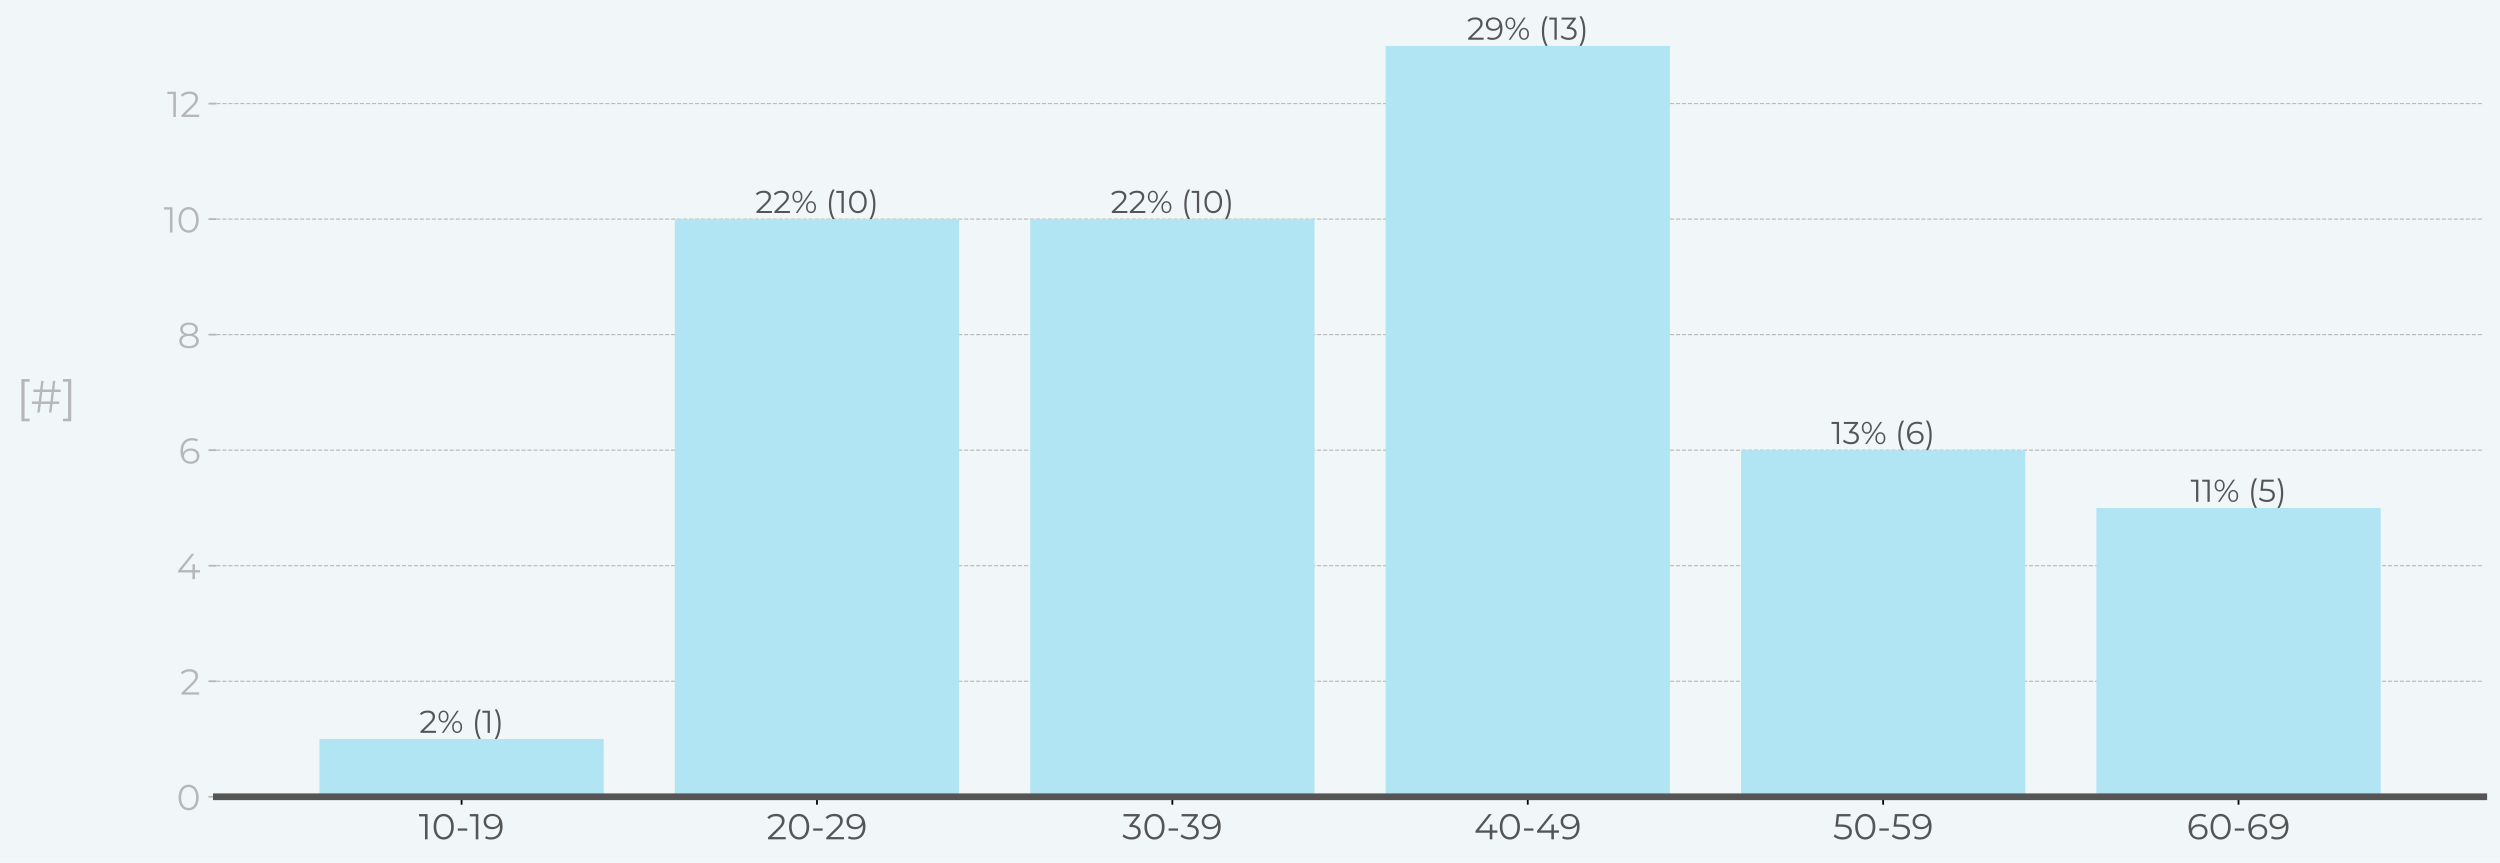
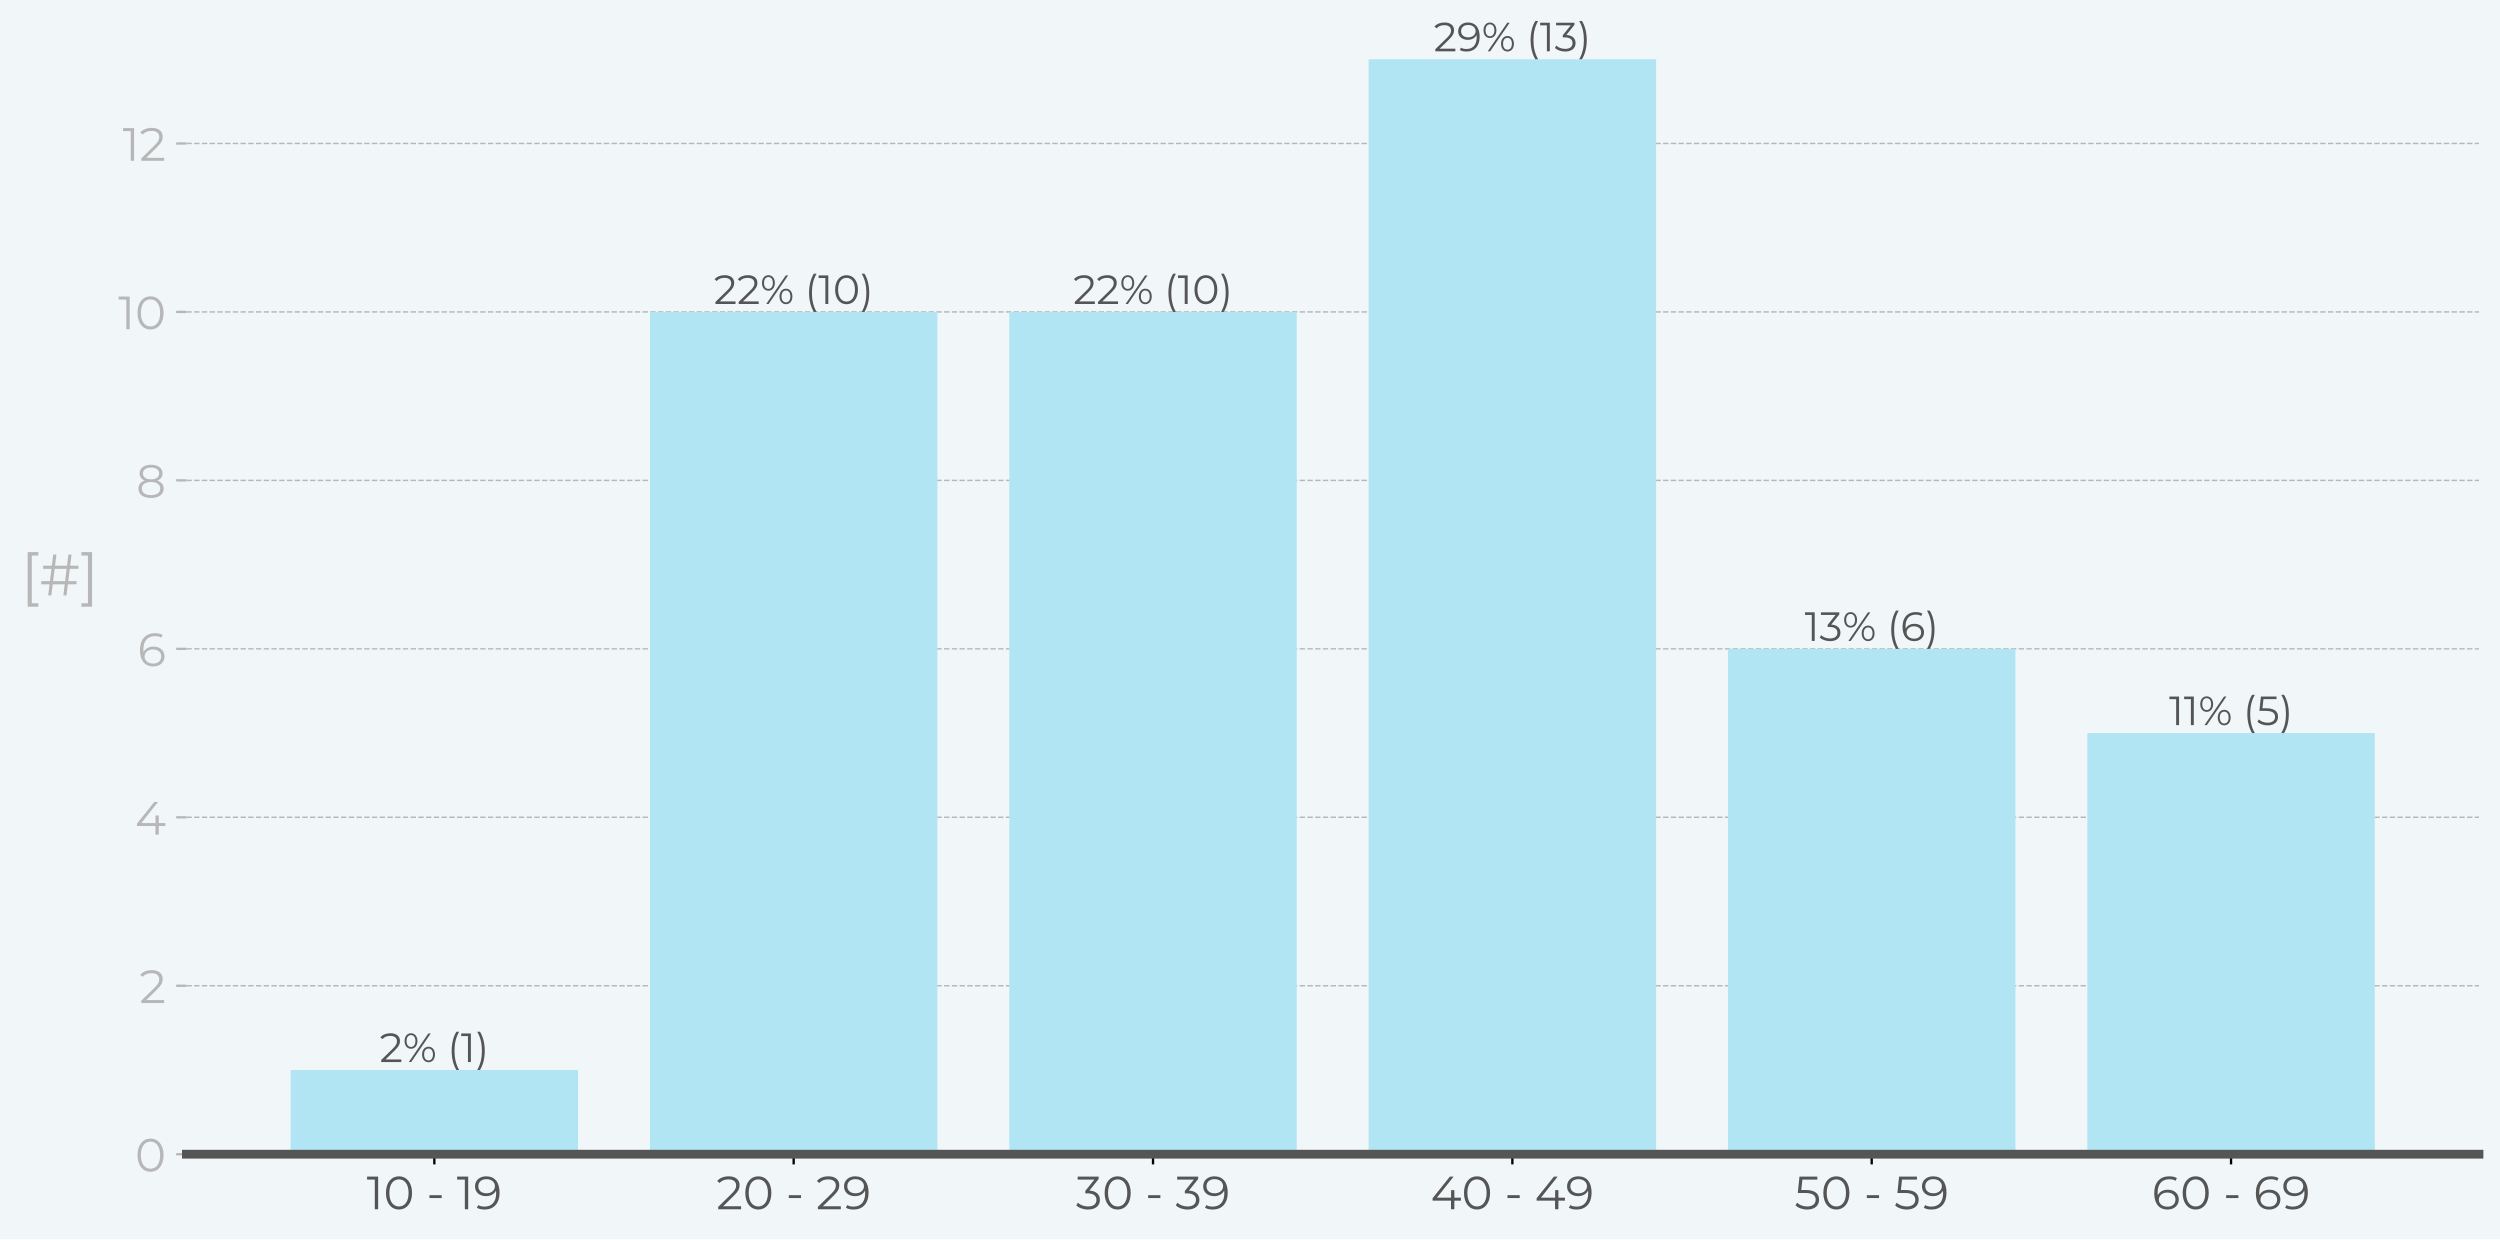
- <svg xmlns="http://www.w3.org/2000/svg" xmlns:xlink="http://www.w3.org/1999/xlink" width="1107.449pt" height="382.123pt" viewBox="0 0 1107.449 382.123" version="1.1">
+ <svg xmlns="http://www.w3.org/2000/svg" xmlns:xlink="http://www.w3.org/1999/xlink" width="856.921pt" height="424.803pt" viewBox="0 0 856.921 424.803" version="1.1">
  <defs>
    <style type="text/css">*{stroke-linejoin: round; stroke-linecap: butt}</style>
  </defs>
  <g id="figure_1">
    <g id="patch_1">
-       <path d="M 0 382.123  L 1107.449 382.123  L 1107.449 0  L 0 0  z " style="fill: #f1f7f9" />
+       <path d="M 0 424.803  L 856.921 424.803  L 856.921 0  L 0 0  z " style="fill: #f1f7f9" />
    </g>
    <g id="axes_1">
      <g id="patch_2">
-         <path d="M 95.849 352.945  L 1100.249 352.945  L 1100.249 20.305  L 95.849 20.305  z " style="fill: #f1f7f9" />
+         <path d="M 63.886 395.625  L 849.721 395.625  L 849.721 20.305  L 63.886 20.305  z " style="fill: #f1f7f9" />
      </g>
      <g id="matplotlib.axis_1">
        <g id="xtick_1">
          <g id="line2d_1">
            <defs>
-               <path id="m4e2d6cacc4" d="M 0 0  L 0 3.5  " style="stroke: #000000; stroke-width: 0.8" />
+               <path id="m512b108491" d="M 0 0  L 0 3.5  " style="stroke: #000000; stroke-width: 0.8" />
            </defs>
            <g>
-               <use xlink:href="#m4e2d6cacc4" x="204.475" y="352.945" style="stroke: #000000; stroke-width: 0.8" />
+               <use xlink:href="#m512b108491" x="148.875" y="395.625" style="stroke: #000000; stroke-width: 0.8" />
            </g>
          </g>
          <g id="text_1">
-             <g style="fill: #555555" transform="translate(185.4751 371.8178)scale(0.16 -0.16)">
+             <g style="fill: #555555" transform="translate(125.6822 414.4978)scale(0.16 -0.16)">
              <defs>
                <path id="Montserrat-Regular-31" d="M 58 4480  L 58 4070  L 1114 4070  L 1114 0  L 1574 0  L 1574 4480  L 58 4480  z " transform="scale(0.015625)" />
                <path id="Montserrat-Regular-30" d="M 2118 -38  C 3155 -38 3910 813 3910 2240  C 3910 3667 3155 4518 2118 4518  C 1082 4518 333 3667 333 2240  C 333 813 1082 -38 2118 -38  z M 2118 384  C 1338 384 800 1043 800 2240  C 800 3437 1338 4096 2118 4096  C 2899 4096 3437 3437 3437 2240  C 3437 1043 2899 384 2118 384  z " transform="scale(0.015625)" />
+                 <path id="Montserrat-Regular-20" transform="scale(0.015625)" />
                <path id="Montserrat-Regular-2d" d="M 384 1536  L 2061 1536  L 2061 1933  L 384 1933  L 384 1536  z " transform="scale(0.015625)" />
                <path id="Montserrat-Regular-39" d="M 1728 4518  C 858 4518 198 3981 198 3142  C 198 2323 819 1798 1709 1798  C 2330 1798 2854 2074 3078 2566  C 3091 2432 3098 2304 3098 2202  C 3098 986 2477 365 1510 365  C 1178 365 870 422 640 576  L 454 205  C 736 32 1114 -38 1517 -38  C 2733 -38 3565 755 3565 2278  C 3565 3693 2918 4518 1728 4518  z M 1779 2189  C 1088 2189 653 2566 653 3155  C 653 3750 1101 4128 1747 4128  C 2522 4128 2931 3661 2931 3168  C 2931 2611 2464 2189 1779 2189  z " transform="scale(0.015625)" />
              </defs>
              <use xlink:href="#Montserrat-Regular-31" />
              <use xlink:href="#Montserrat-Regular-30" x="36.1" />
-               <use xlink:href="#Montserrat-Regular-2d" x="102.3" />
-               <use xlink:href="#Montserrat-Regular-31" x="140.5" />
-               <use xlink:href="#Montserrat-Regular-39" x="176.6" />
+               <use xlink:href="#Montserrat-Regular-20" x="102.3" />
+               <use xlink:href="#Montserrat-Regular-2d" x="128.5" />
+               <use xlink:href="#Montserrat-Regular-20" x="166.7" />
+               <use xlink:href="#Montserrat-Regular-31" x="192.9" />
+               <use xlink:href="#Montserrat-Regular-39" x="229" />
            </g>
          </g>
        </g>
        <g id="xtick_2">
          <g id="line2d_2">
            <g>
-               <use xlink:href="#m4e2d6cacc4" x="361.905" y="352.945" style="stroke: #000000; stroke-width: 0.8" />
+               <use xlink:href="#m512b108491" x="272.046" y="395.625" style="stroke: #000000; stroke-width: 0.8" />
            </g>
          </g>
          <g id="text_2">
-             <g style="fill: #555555" transform="translate(339.592 371.8178)scale(0.16 -0.16)">
+             <g style="fill: #555555" transform="translate(245.5413 414.4978)scale(0.16 -0.16)">
              <defs>
                <path id="Montserrat-Regular-32" d="M 928 410  L 2451 1907  C 3053 2496 3187 2880 3187 3309  C 3187 4058 2611 4518 1702 4518  C 1018 4518 461 4288 115 3878  L 442 3597  C 736 3936 1139 4096 1664 4096  C 2349 4096 2714 3776 2714 3258  C 2714 2950 2618 2650 2112 2150  L 250 326  L 250 0  L 3392 0  L 3392 410  L 928 410  z " transform="scale(0.015625)" />
              </defs>
              <use xlink:href="#Montserrat-Regular-32" />
              <use xlink:href="#Montserrat-Regular-30" x="56.8" />
-               <use xlink:href="#Montserrat-Regular-2d" x="123" />
-               <use xlink:href="#Montserrat-Regular-32" x="161.2" />
-               <use xlink:href="#Montserrat-Regular-39" x="218" />
+               <use xlink:href="#Montserrat-Regular-20" x="123" />
+               <use xlink:href="#Montserrat-Regular-2d" x="149.2" />
+               <use xlink:href="#Montserrat-Regular-20" x="187.4" />
+               <use xlink:href="#Montserrat-Regular-32" x="213.6" />
+               <use xlink:href="#Montserrat-Regular-39" x="270.4" />
            </g>
          </g>
        </g>
        <g id="xtick_3">
          <g id="line2d_3">
            <g>
-               <use xlink:href="#m4e2d6cacc4" x="519.334" y="352.945" style="stroke: #000000; stroke-width: 0.8" />
+               <use xlink:href="#m512b108491" x="395.218" y="395.625" style="stroke: #000000; stroke-width: 0.8" />
            </g>
          </g>
          <g id="text_3">
-             <g style="fill: #555555" transform="translate(497.084 371.8178)scale(0.16 -0.16)">
+             <g style="fill: #555555" transform="translate(368.7754 414.4978)scale(0.16 -0.16)">
              <defs>
                <path id="Montserrat-Regular-33" d="M 1856 2560  L 3123 4154  L 3123 4480  L 243 4480  L 243 4070  L 2534 4070  L 1293 2515  L 1293 2176  L 1613 2176  C 2445 2176 2822 1824 2822 1286  C 2822 730 2413 384 1670 384  C 1088 384 570 602 282 902  L 58 538  C 403 186 1024 -38 1670 -38  C 2752 -38 3296 538 3296 1286  C 3296 2003 2816 2509 1856 2560  z " transform="scale(0.015625)" />
              </defs>
              <use xlink:href="#Montserrat-Regular-33" />
              <use xlink:href="#Montserrat-Regular-30" x="56.4" />
-               <use xlink:href="#Montserrat-Regular-2d" x="122.6" />
-               <use xlink:href="#Montserrat-Regular-33" x="160.8" />
-               <use xlink:href="#Montserrat-Regular-39" x="217.2" />
+               <use xlink:href="#Montserrat-Regular-20" x="122.6" />
+               <use xlink:href="#Montserrat-Regular-2d" x="148.8" />
+               <use xlink:href="#Montserrat-Regular-20" x="187" />
+               <use xlink:href="#Montserrat-Regular-33" x="213.2" />
+               <use xlink:href="#Montserrat-Regular-39" x="269.6" />
            </g>
          </g>
        </g>
        <g id="xtick_4">
          <g id="line2d_4">
            <g>
-               <use xlink:href="#m4e2d6cacc4" x="676.763" y="352.945" style="stroke: #000000; stroke-width: 0.8" />
+               <use xlink:href="#m512b108491" x="518.39" y="395.625" style="stroke: #000000; stroke-width: 0.8" />
            </g>
          </g>
          <g id="text_4">
-             <g style="fill: #555555" transform="translate(652.9635 371.8178)scale(0.16 -0.16)">
+             <g style="fill: #555555" transform="translate(490.3971 414.4978)scale(0.16 -0.16)">
              <defs>
                <path id="Montserrat-Regular-34" d="M 4141 1587  L 3245 1587  L 3245 2624  L 2797 2624  L 2797 1587  L 851 1587  L 3142 4480  L 2630 4480  L 256 1510  L 256 1178  L 2784 1178  L 2784 0  L 3245 0  L 3245 1178  L 4141 1178  L 4141 1587  z " transform="scale(0.015625)" />
              </defs>
              <use xlink:href="#Montserrat-Regular-34" />
              <use xlink:href="#Montserrat-Regular-30" x="66.1" />
-               <use xlink:href="#Montserrat-Regular-2d" x="132.3" />
-               <use xlink:href="#Montserrat-Regular-34" x="170.5" />
-               <use xlink:href="#Montserrat-Regular-39" x="236.6" />
+               <use xlink:href="#Montserrat-Regular-20" x="132.3" />
+               <use xlink:href="#Montserrat-Regular-2d" x="158.5" />
+               <use xlink:href="#Montserrat-Regular-20" x="196.7" />
+               <use xlink:href="#Montserrat-Regular-34" x="222.9" />
+               <use xlink:href="#Montserrat-Regular-39" x="289" />
            </g>
          </g>
        </g>
        <g id="xtick_5">
          <g id="line2d_5">
            <g>
-               <use xlink:href="#m4e2d6cacc4" x="834.193" y="352.945" style="stroke: #000000; stroke-width: 0.8" />
+               <use xlink:href="#m512b108491" x="641.561" y="395.625" style="stroke: #000000; stroke-width: 0.8" />
            </g>
          </g>
          <g id="text_5">
-             <g style="fill: #555555" transform="translate(811.913 371.8178)scale(0.16 -0.16)">
+             <g style="fill: #555555" transform="translate(615.0887 414.4978)scale(0.16 -0.16)">
              <defs>
                <path id="Montserrat-Regular-35" d="M 1510 2643  L 934 2643  L 1088 4070  L 3136 4070  L 3136 4480  L 685 4480  L 454 2234  L 1408 2234  C 2547 2234 2906 1875 2906 1299  C 2906 755 2502 384 1741 384  C 1165 384 653 602 365 902  L 141 538  C 486 186 1101 -38 1747 -38  C 2842 -38 3373 557 3373 1318  C 3373 2112 2861 2643 1510 2643  z " transform="scale(0.015625)" />
              </defs>
              <use xlink:href="#Montserrat-Regular-35" />
              <use xlink:href="#Montserrat-Regular-30" x="56.6" />
-               <use xlink:href="#Montserrat-Regular-2d" x="122.8" />
-               <use xlink:href="#Montserrat-Regular-35" x="161" />
-               <use xlink:href="#Montserrat-Regular-39" x="217.6" />
+               <use xlink:href="#Montserrat-Regular-20" x="122.8" />
+               <use xlink:href="#Montserrat-Regular-2d" x="149" />
+               <use xlink:href="#Montserrat-Regular-20" x="187.2" />
+               <use xlink:href="#Montserrat-Regular-35" x="213.4" />
+               <use xlink:href="#Montserrat-Regular-39" x="270" />
            </g>
          </g>
        </g>
        <g id="xtick_6">
          <g id="line2d_6">
            <g>
-               <use xlink:href="#m4e2d6cacc4" x="991.622" y="352.945" style="stroke: #000000; stroke-width: 0.8" />
+               <use xlink:href="#m512b108491" x="764.733" y="395.625" style="stroke: #000000; stroke-width: 0.8" />
            </g>
          </g>
          <g id="text_6">
-             <g style="fill: #555555" transform="translate(968.6524 371.8178)scale(0.16 -0.16)">
+             <g style="fill: #555555" transform="translate(737.5703 414.4978)scale(0.16 -0.16)">
              <defs>
                <path id="Montserrat-Regular-36" d="M 2189 2682  C 1568 2682 1043 2406 819 1914  C 806 2048 800 2176 800 2278  C 800 3494 1421 4115 2387 4115  C 2720 4115 3027 4058 3258 3904  L 3443 4275  C 3162 4448 2784 4518 2381 4518  C 1165 4518 333 3725 333 2202  C 333 787 979 -38 2170 -38  C 3040 -38 3699 499 3699 1338  C 3699 2157 3078 2682 2189 2682  z M 2150 352  C 1376 352 966 819 966 1312  C 966 1869 1434 2291 2118 2291  C 2810 2291 3245 1914 3245 1325  C 3245 730 2797 352 2150 352  z " transform="scale(0.015625)" />
              </defs>
              <use xlink:href="#Montserrat-Regular-36" />
              <use xlink:href="#Montserrat-Regular-30" x="60.9" />
-               <use xlink:href="#Montserrat-Regular-2d" x="127.1" />
-               <use xlink:href="#Montserrat-Regular-36" x="165.3" />
-               <use xlink:href="#Montserrat-Regular-39" x="226.2" />
+               <use xlink:href="#Montserrat-Regular-20" x="127.1" />
+               <use xlink:href="#Montserrat-Regular-2d" x="153.3" />
+               <use xlink:href="#Montserrat-Regular-20" x="191.5" />
+               <use xlink:href="#Montserrat-Regular-36" x="217.7" />
+               <use xlink:href="#Montserrat-Regular-39" x="278.6" />
            </g>
          </g>
        </g>
      </g>
      <g id="matplotlib.axis_2">
        <g id="ytick_1">
          <g id="line2d_7">
-             <path d="M 95.849 352.945  L 1100.249 352.945  " clip-path="url(#pb2c701caf8)" style="fill: none; stroke-dasharray: 1.85,0.8; stroke-dashoffset: 0; stroke: #b7b7b7; stroke-width: 0.5" />
+             <path d="M 63.886 395.625  L 849.721 395.625  " clip-path="url(#pc455c16f81)" style="fill: none; stroke-dasharray: 1.85,0.8; stroke-dashoffset: 0; stroke: #b7b7b7; stroke-width: 0.5" />
          </g>
          <g id="line2d_8">
            <defs>
-               <path id="mbd82128ff9" d="M 0 0  L -3.5 0  " style="stroke: #b7b7b7; stroke-width: 0.8" />
+               <path id="md2197c2ece" d="M 0 0  L -3.5 0  " style="stroke: #b7b7b7; stroke-width: 0.8" />
            </defs>
            <g>
-               <use xlink:href="#mbd82128ff9" x="95.849" y="352.945" style="fill: #b7b7b7; stroke: #b7b7b7; stroke-width: 0.8" />
+               <use xlink:href="#md2197c2ece" x="63.886" y="395.625" style="fill: #b7b7b7; stroke: #b7b7b7; stroke-width: 0.8" />
            </g>
          </g>
          <g id="text_7">
-             <g style="fill: #b7b7b7" transform="translate(78.25625 358.8816)scale(0.16 -0.16)">
+             <g style="fill: #b7b7b7" transform="translate(46.29375 401.5616)scale(0.16 -0.16)">
              <use xlink:href="#Montserrat-Regular-30" />
            </g>
          </g>
        </g>
        <g id="ytick_2">
          <g id="line2d_9">
-             <path d="M 95.849 301.77  L 1100.249 301.77  " clip-path="url(#pb2c701caf8)" style="fill: none; stroke-dasharray: 1.85,0.8; stroke-dashoffset: 0; stroke: #b7b7b7; stroke-width: 0.5" />
+             <path d="M 63.886 337.884  L 849.721 337.884  " clip-path="url(#pc455c16f81)" style="fill: none; stroke-dasharray: 1.85,0.8; stroke-dashoffset: 0; stroke: #b7b7b7; stroke-width: 0.5" />
          </g>
          <g id="line2d_10">
            <g>
-               <use xlink:href="#mbd82128ff9" x="95.849" y="301.77" style="fill: #b7b7b7; stroke: #b7b7b7; stroke-width: 0.8" />
+               <use xlink:href="#md2197c2ece" x="63.886" y="337.884" style="fill: #b7b7b7; stroke: #b7b7b7; stroke-width: 0.8" />
            </g>
          </g>
          <g id="text_8">
-             <g style="fill: #b7b7b7" transform="translate(79.76125 307.7062)scale(0.16 -0.16)">
+             <g style="fill: #b7b7b7" transform="translate(47.79875 343.82)scale(0.16 -0.16)">
              <use xlink:href="#Montserrat-Regular-32" />
            </g>
          </g>
        </g>
        <g id="ytick_3">
          <g id="line2d_11">
-             <path d="M 95.849 250.595  L 1100.249 250.595  " clip-path="url(#pb2c701caf8)" style="fill: none; stroke-dasharray: 1.85,0.8; stroke-dashoffset: 0; stroke: #b7b7b7; stroke-width: 0.5" />
+             <path d="M 63.886 280.142  L 849.721 280.142  " clip-path="url(#pc455c16f81)" style="fill: none; stroke-dasharray: 1.85,0.8; stroke-dashoffset: 0; stroke: #b7b7b7; stroke-width: 0.5" />
          </g>
          <g id="line2d_12">
            <g>
-               <use xlink:href="#mbd82128ff9" x="95.849" y="250.595" style="fill: #b7b7b7; stroke: #b7b7b7; stroke-width: 0.8" />
+               <use xlink:href="#md2197c2ece" x="63.886" y="280.142" style="fill: #b7b7b7; stroke: #b7b7b7; stroke-width: 0.8" />
            </g>
          </g>
          <g id="text_9">
-             <g style="fill: #b7b7b7" transform="translate(78.27375 256.5308)scale(0.16 -0.16)">
+             <g style="fill: #b7b7b7" transform="translate(46.31125 286.0785)scale(0.16 -0.16)">
              <use xlink:href="#Montserrat-Regular-34" />
            </g>
          </g>
        </g>
        <g id="ytick_4">
          <g id="line2d_13">
-             <path d="M 95.849 199.419  L 1100.249 199.419  " clip-path="url(#pb2c701caf8)" style="fill: none; stroke-dasharray: 1.85,0.8; stroke-dashoffset: 0; stroke: #b7b7b7; stroke-width: 0.5" />
+             <path d="M 63.886 222.401  L 849.721 222.401  " clip-path="url(#pc455c16f81)" style="fill: none; stroke-dasharray: 1.85,0.8; stroke-dashoffset: 0; stroke: #b7b7b7; stroke-width: 0.5" />
          </g>
          <g id="line2d_14">
            <g>
-               <use xlink:href="#mbd82128ff9" x="95.849" y="199.419" style="fill: #b7b7b7; stroke: #b7b7b7; stroke-width: 0.8" />
+               <use xlink:href="#md2197c2ece" x="63.886" y="222.401" style="fill: #b7b7b7; stroke: #b7b7b7; stroke-width: 0.8" />
            </g>
          </g>
          <g id="text_10">
-             <g style="fill: #b7b7b7" transform="translate(79.10375 205.3554)scale(0.16 -0.16)">
+             <g style="fill: #b7b7b7" transform="translate(47.14125 228.3369)scale(0.16 -0.16)">
              <use xlink:href="#Montserrat-Regular-36" />
            </g>
          </g>
        </g>
        <g id="ytick_5">
          <g id="line2d_15">
-             <path d="M 95.849 148.244  L 1100.249 148.244  " clip-path="url(#pb2c701caf8)" style="fill: none; stroke-dasharray: 1.85,0.8; stroke-dashoffset: 0; stroke: #b7b7b7; stroke-width: 0.5" />
+             <path d="M 63.886 164.659  L 849.721 164.659  " clip-path="url(#pc455c16f81)" style="fill: none; stroke-dasharray: 1.85,0.8; stroke-dashoffset: 0; stroke: #b7b7b7; stroke-width: 0.5" />
          </g>
          <g id="line2d_16">
            <g>
-               <use xlink:href="#mbd82128ff9" x="95.849" y="148.244" style="fill: #b7b7b7; stroke: #b7b7b7; stroke-width: 0.8" />
+               <use xlink:href="#md2197c2ece" x="63.886" y="164.659" style="fill: #b7b7b7; stroke: #b7b7b7; stroke-width: 0.8" />
            </g>
          </g>
          <g id="text_11">
-             <g style="fill: #b7b7b7" transform="translate(78.64125 154.18)scale(0.16 -0.16)">
+             <g style="fill: #b7b7b7" transform="translate(46.67875 170.5954)scale(0.16 -0.16)">
              <defs>
                <path id="Montserrat-Regular-38" d="M 2899 2349  C 3360 2528 3616 2867 3616 3334  C 3616 4064 2982 4518 2035 4518  C 1088 4518 467 4064 467 3334  C 467 2867 717 2528 1171 2349  C 614 2163 307 1786 307 1248  C 307 454 960 -38 2035 -38  C 3104 -38 3776 454 3776 1248  C 3776 1779 3462 2163 2899 2349  z M 928 3322  C 928 3821 1357 4128 2035 4128  C 2707 4128 3149 3821 3149 3315  C 3149 2829 2733 2515 2035 2515  C 1338 2515 928 2829 928 3322  z M 2035 352  C 1242 352 774 698 774 1254  C 774 1805 1242 2150 2035 2150  C 2829 2150 3302 1805 3302 1254  C 3302 698 2829 352 2035 352  z " transform="scale(0.015625)" />
              </defs>
              <use xlink:href="#Montserrat-Regular-38" />
            </g>
          </g>
        </g>
        <g id="ytick_6">
          <g id="line2d_17">
-             <path d="M 95.849 97.068  L 1100.249 97.068  " clip-path="url(#pb2c701caf8)" style="fill: none; stroke-dasharray: 1.85,0.8; stroke-dashoffset: 0; stroke: #b7b7b7; stroke-width: 0.5" />
+             <path d="M 63.886 106.918  L 849.721 106.918  " clip-path="url(#pc455c16f81)" style="fill: none; stroke-dasharray: 1.85,0.8; stroke-dashoffset: 0; stroke: #b7b7b7; stroke-width: 0.5" />
          </g>
          <g id="line2d_18">
            <g>
-               <use xlink:href="#mbd82128ff9" x="95.849" y="97.068" style="fill: #b7b7b7; stroke: #b7b7b7; stroke-width: 0.8" />
+               <use xlink:href="#md2197c2ece" x="63.886" y="106.918" style="fill: #b7b7b7; stroke: #b7b7b7; stroke-width: 0.8" />
            </g>
          </g>
          <g id="text_12">
-             <g style="fill: #b7b7b7" transform="translate(72.48125 103.0046)scale(0.16 -0.16)">
+             <g style="fill: #b7b7b7" transform="translate(40.51875 112.8539)scale(0.16 -0.16)">
              <use xlink:href="#Montserrat-Regular-31" />
              <use xlink:href="#Montserrat-Regular-30" x="36.1" />
            </g>
          </g>
        </g>
        <g id="ytick_7">
          <g id="line2d_19">
-             <path d="M 95.849 45.893  L 1100.249 45.893  " clip-path="url(#pb2c701caf8)" style="fill: none; stroke-dasharray: 1.85,0.8; stroke-dashoffset: 0; stroke: #b7b7b7; stroke-width: 0.5" />
+             <path d="M 63.886 49.176  L 849.721 49.176  " clip-path="url(#pc455c16f81)" style="fill: none; stroke-dasharray: 1.85,0.8; stroke-dashoffset: 0; stroke: #b7b7b7; stroke-width: 0.5" />
          </g>
          <g id="line2d_20">
            <g>
-               <use xlink:href="#mbd82128ff9" x="95.849" y="45.893" style="fill: #b7b7b7; stroke: #b7b7b7; stroke-width: 0.8" />
+               <use xlink:href="#md2197c2ece" x="63.886" y="49.176" style="fill: #b7b7b7; stroke: #b7b7b7; stroke-width: 0.8" />
            </g>
          </g>
          <g id="text_13">
-             <g style="fill: #b7b7b7" transform="translate(73.98625 51.82926)scale(0.16 -0.16)">
+             <g style="fill: #b7b7b7" transform="translate(42.02375 55.11233)scale(0.16 -0.16)">
              <use xlink:href="#Montserrat-Regular-31" />
              <use xlink:href="#Montserrat-Regular-32" x="36.1" />
            </g>
          </g>
        </g>
        <g id="text_14">
-           <g style="fill: #b7b7b7" transform="translate(7.2 182.7441)scale(0.2 -0.2)">
+           <g style="fill: #b7b7b7" transform="translate(7.2 204.0841)scale(0.2 -0.2)">
            <defs>
              <path id="Montserrat-Regular-5b" d="M 730 -1242  L 1901 -1242  L 1901 -864  L 1184 -864  L 1184 4371  L 1901 4371  L 1901 4749  L 730 4749  L 730 -1242  z " transform="scale(0.015625)" />
              <path id="Montserrat-Regular-23" d="M 4262 2912  L 4262 3264  L 3360 3264  L 3507 4480  L 3162 4480  L 3014 3264  L 1696 3264  L 1850 4480  L 1498 4480  L 1350 3264  L 390 3264  L 390 2912  L 1306 2912  L 1139 1568  L 186 1568  L 186 1216  L 1094 1216  L 947 0  L 1293 0  L 1446 1216  L 2758 1216  L 2611 0  L 2957 0  L 3104 1216  L 4058 1216  L 4058 1568  L 3149 1568  L 3315 2912  L 4262 2912  z M 2803 1568  L 1485 1568  L 1658 2912  L 2970 2912  L 2803 1568  z " transform="scale(0.015625)" />
              <path id="Montserrat-Regular-5d" d="M 1306 -1242  L 1306 4749  L 134 4749  L 134 4371  L 851 4371  L 851 -864  L 134 -864  L 134 -1242  L 1306 -1242  z " transform="scale(0.015625)" />
            </defs>
            <use xlink:href="#Montserrat-Regular-5b" />
            <use xlink:href="#Montserrat-Regular-23" x="31.8" />
            <use xlink:href="#Montserrat-Regular-5d" x="101.4" />
          </g>
        </g>
      </g>
      <g id="patch_3">
-         <path d="M 141.503 352.945  L 267.447 352.945  L 267.447 327.358  L 141.503 327.358  z " clip-path="url(#pb2c701caf8)" style="fill: #b1e5f4" />
+         <path d="M 99.606 395.625  L 198.143 395.625  L 198.143 366.755  L 99.606 366.755  z " clip-path="url(#pc455c16f81)" style="fill: #b1e5f4" />
      </g>
      <g id="patch_4">
-         <path d="M 298.933 352.945  L 424.876 352.945  L 424.876 97.068  L 298.933 97.068  z " clip-path="url(#pb2c701caf8)" style="fill: #b1e5f4" />
+         <path d="M 222.778 395.625  L 321.315 395.625  L 321.315 106.918  L 222.778 106.918  z " clip-path="url(#pc455c16f81)" style="fill: #b1e5f4" />
      </g>
      <g id="patch_5">
-         <path d="M 456.362 352.945  L 582.306 352.945  L 582.306 97.068  L 456.362 97.068  z " clip-path="url(#pb2c701caf8)" style="fill: #b1e5f4" />
+         <path d="M 345.949 395.625  L 444.487 395.625  L 444.487 106.918  L 345.949 106.918  z " clip-path="url(#pc455c16f81)" style="fill: #b1e5f4" />
      </g>
      <g id="patch_6">
-         <path d="M 613.792 352.945  L 739.735 352.945  L 739.735 20.305  L 613.792 20.305  z " clip-path="url(#pb2c701caf8)" style="fill: #b1e5f4" />
+         <path d="M 469.121 395.625  L 567.658 395.625  L 567.658 20.305  L 469.121 20.305  z " clip-path="url(#pc455c16f81)" style="fill: #b1e5f4" />
      </g>
      <g id="patch_7">
-         <path d="M 771.221 352.945  L 897.165 352.945  L 897.165 199.419  L 771.221 199.419  z " clip-path="url(#pb2c701caf8)" style="fill: #b1e5f4" />
+         <path d="M 592.293 395.625  L 690.83 395.625  L 690.83 222.401  L 592.293 222.401  z " clip-path="url(#pc455c16f81)" style="fill: #b1e5f4" />
      </g>
      <g id="patch_8">
-         <path d="M 928.651 352.945  L 1054.594 352.945  L 1054.594 225.007  L 928.651 225.007  z " clip-path="url(#pb2c701caf8)" style="fill: #b1e5f4" />
+         <path d="M 715.464 395.625  L 814.001 395.625  L 814.001 251.271  L 715.464 251.271  z " clip-path="url(#pc455c16f81)" style="fill: #b1e5f4" />
      </g>
      <g id="text_15">
-         <g style="fill: #555555" transform="translate(185.7282 324.6407)scale(0.14 -0.14)">
+         <g style="fill: #555555" transform="translate(130.1278 364.0377)scale(0.14 -0.14)">
          <defs>
            <path id="Montserrat-Regular-25" d="M 1280 2080  C 1875 2080 2291 2560 2291 3296  C 2291 4032 1875 4512 1280 4512  C 678 4512 269 4026 269 3296  C 269 2566 678 2080 1280 2080  z M 934 0  L 1312 0  L 4371 4480  L 3994 4480  L 934 0  z M 1280 2368  C 858 2368 589 2720 589 3296  C 589 3872 858 4224 1280 4224  C 1696 4224 1971 3878 1971 3296  C 1971 2714 1696 2368 1280 2368  z M 4026 -32  C 4627 -32 5037 454 5037 1184  C 5037 1914 4627 2400 4026 2400  C 3430 2400 3014 1914 3014 1184  C 3014 454 3430 -32 4026 -32  z M 4026 256  C 3610 256 3334 602 3334 1184  C 3334 1766 3610 2112 4026 2112  C 4448 2112 4717 1760 4717 1184  C 4717 608 4448 256 4026 256  z " transform="scale(0.015625)" />
-             <path id="Montserrat-Regular-20" transform="scale(0.015625)" />
            <path id="Montserrat-Regular-28" d="M 1408 -1242  L 1843 -1242  C 1338 -365 1114 614 1114 1754  C 1114 2893 1338 3872 1843 4749  L 1408 4749  C 934 3987 666 2931 666 1754  C 666 576 934 -467 1408 -1242  z " transform="scale(0.015625)" />
            <path id="Montserrat-Regular-29" d="M 691 -1242  C 1171 -467 1440 576 1440 1754  C 1440 2931 1171 3987 691 4749  L 256 4749  C 768 3872 992 2893 992 1754  C 992 614 768 -365 256 -1242  L 691 -1242  z " transform="scale(0.015625)" />
          </defs>
          <use xlink:href="#Montserrat-Regular-32" />
          <use xlink:href="#Montserrat-Regular-25" x="56.8" />
          <use xlink:href="#Montserrat-Regular-20" x="139.7" />
          <use xlink:href="#Montserrat-Regular-28" x="165.9" />
          <use xlink:href="#Montserrat-Regular-31" x="198.8" />
          <use xlink:href="#Montserrat-Regular-29" x="234.9" />
        </g>
      </g>
      <g id="text_16">
-         <g style="fill: #555555" transform="translate(334.5477 94.35151)scale(0.14 -0.14)">
+         <g style="fill: #555555" transform="translate(244.6894 104.2007)scale(0.14 -0.14)">
          <use xlink:href="#Montserrat-Regular-32" />
          <use xlink:href="#Montserrat-Regular-32" x="56.8" />
          <use xlink:href="#Montserrat-Regular-25" x="113.6" />
          <use xlink:href="#Montserrat-Regular-20" x="196.5" />
          <use xlink:href="#Montserrat-Regular-28" x="222.7" />
          <use xlink:href="#Montserrat-Regular-31" x="255.6" />
          <use xlink:href="#Montserrat-Regular-30" x="291.7" />
          <use xlink:href="#Montserrat-Regular-29" x="357.9" />
        </g>
      </g>
      <g id="text_17">
-         <g style="fill: #555555" transform="translate(491.9771 94.35151)scale(0.14 -0.14)">
+         <g style="fill: #555555" transform="translate(367.8611 104.2007)scale(0.14 -0.14)">
          <use xlink:href="#Montserrat-Regular-32" />
          <use xlink:href="#Montserrat-Regular-32" x="56.8" />
          <use xlink:href="#Montserrat-Regular-25" x="113.6" />
          <use xlink:href="#Montserrat-Regular-20" x="196.5" />
          <use xlink:href="#Montserrat-Regular-28" x="222.7" />
          <use xlink:href="#Montserrat-Regular-31" x="255.6" />
          <use xlink:href="#Montserrat-Regular-30" x="291.7" />
          <use xlink:href="#Montserrat-Regular-29" x="357.9" />
        </g>
      </g>
      <g id="text_18">
-         <g style="fill: #555555" transform="translate(649.8047 17.58844)scale(0.14 -0.14)">
+         <g style="fill: #555555" transform="translate(491.4308 17.58844)scale(0.14 -0.14)">
          <use xlink:href="#Montserrat-Regular-32" />
          <use xlink:href="#Montserrat-Regular-39" x="56.8" />
          <use xlink:href="#Montserrat-Regular-25" x="117.7" />
          <use xlink:href="#Montserrat-Regular-20" x="200.6" />
          <use xlink:href="#Montserrat-Regular-28" x="226.8" />
          <use xlink:href="#Montserrat-Regular-31" x="259.7" />
          <use xlink:href="#Montserrat-Regular-33" x="295.8" />
          <use xlink:href="#Montserrat-Regular-29" x="352.2" />
        </g>
      </g>
      <g id="text_19">
-         <g style="fill: #555555" transform="translate(811.21 196.7023)scale(0.14 -0.14)">
+         <g style="fill: #555555" transform="translate(618.5782 219.6838)scale(0.14 -0.14)">
          <use xlink:href="#Montserrat-Regular-31" />
          <use xlink:href="#Montserrat-Regular-33" x="36.1" />
          <use xlink:href="#Montserrat-Regular-25" x="92.5" />
          <use xlink:href="#Montserrat-Regular-20" x="175.4" />
          <use xlink:href="#Montserrat-Regular-28" x="201.6" />
          <use xlink:href="#Montserrat-Regular-36" x="234.5" />
          <use xlink:href="#Montserrat-Regular-29" x="295.4" />
        </g>
      </g>
      <g id="text_20">
-         <g style="fill: #555555" transform="translate(970.3632 222.29)scale(0.14 -0.14)">
+         <g style="fill: #555555" transform="translate(743.4736 248.5546)scale(0.14 -0.14)">
          <use xlink:href="#Montserrat-Regular-31" />
          <use xlink:href="#Montserrat-Regular-31" x="36.1" />
          <use xlink:href="#Montserrat-Regular-25" x="72.2" />
          <use xlink:href="#Montserrat-Regular-20" x="155.1" />
          <use xlink:href="#Montserrat-Regular-28" x="181.3" />
          <use xlink:href="#Montserrat-Regular-35" x="214.2" />
          <use xlink:href="#Montserrat-Regular-29" x="270.8" />
        </g>
      </g>
      <g id="line2d_21">
-         <path d="M 95.849 352.945  L 1100.249 352.945  " style="fill: none; stroke: #555555; stroke-width: 3; stroke-linecap: square" />
+         <path d="M 63.886 395.625  L 849.721 395.625  " style="fill: none; stroke: #555555; stroke-width: 3; stroke-linecap: square" />
      </g>
    </g>
  </g>
  <defs>
-     <clipPath id="pb2c701caf8">
-       <rect x="95.849" y="20.305" width="1004.4" height="332.64" />
+     <clipPath id="pc455c16f81">
+       <rect x="63.886" y="20.305" width="785.835" height="375.32" />
    </clipPath>
  </defs>
</svg>
